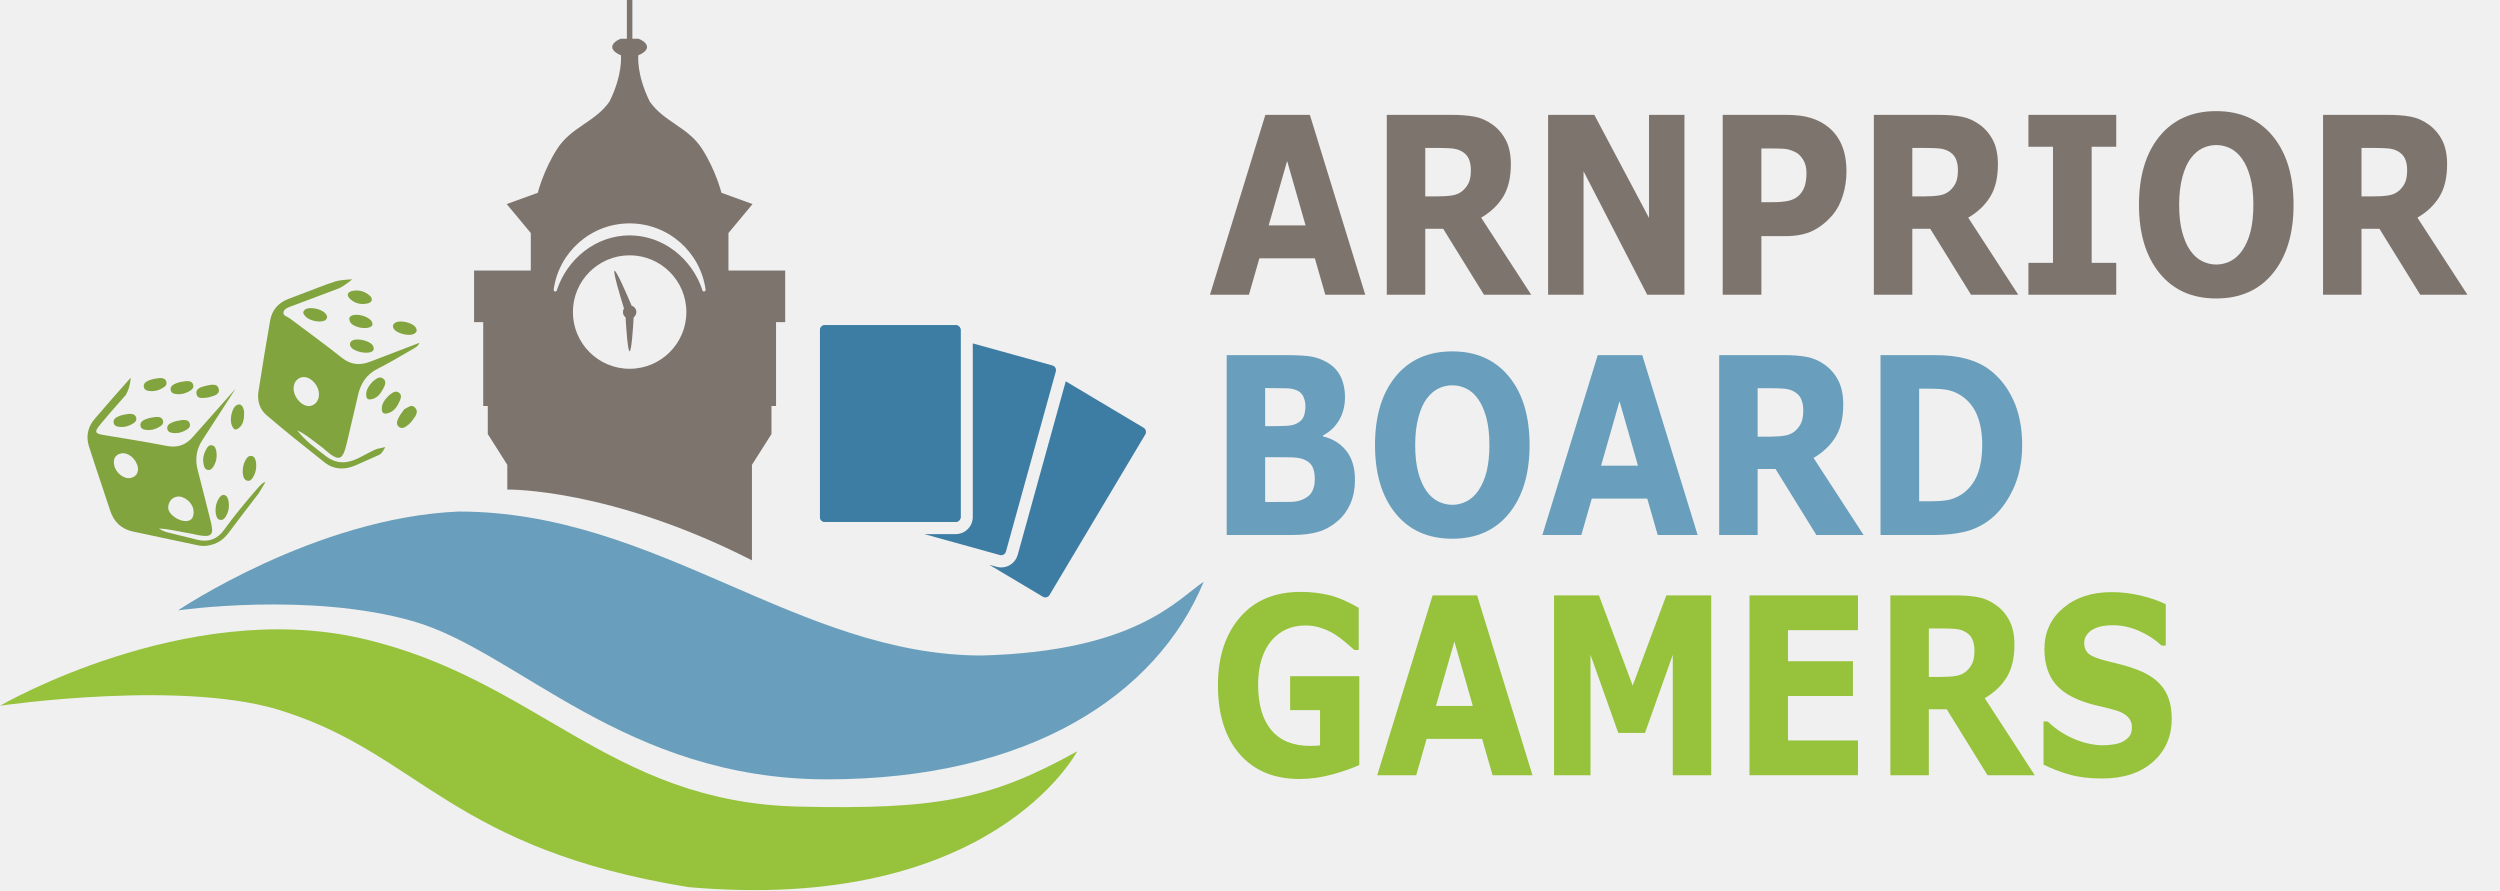
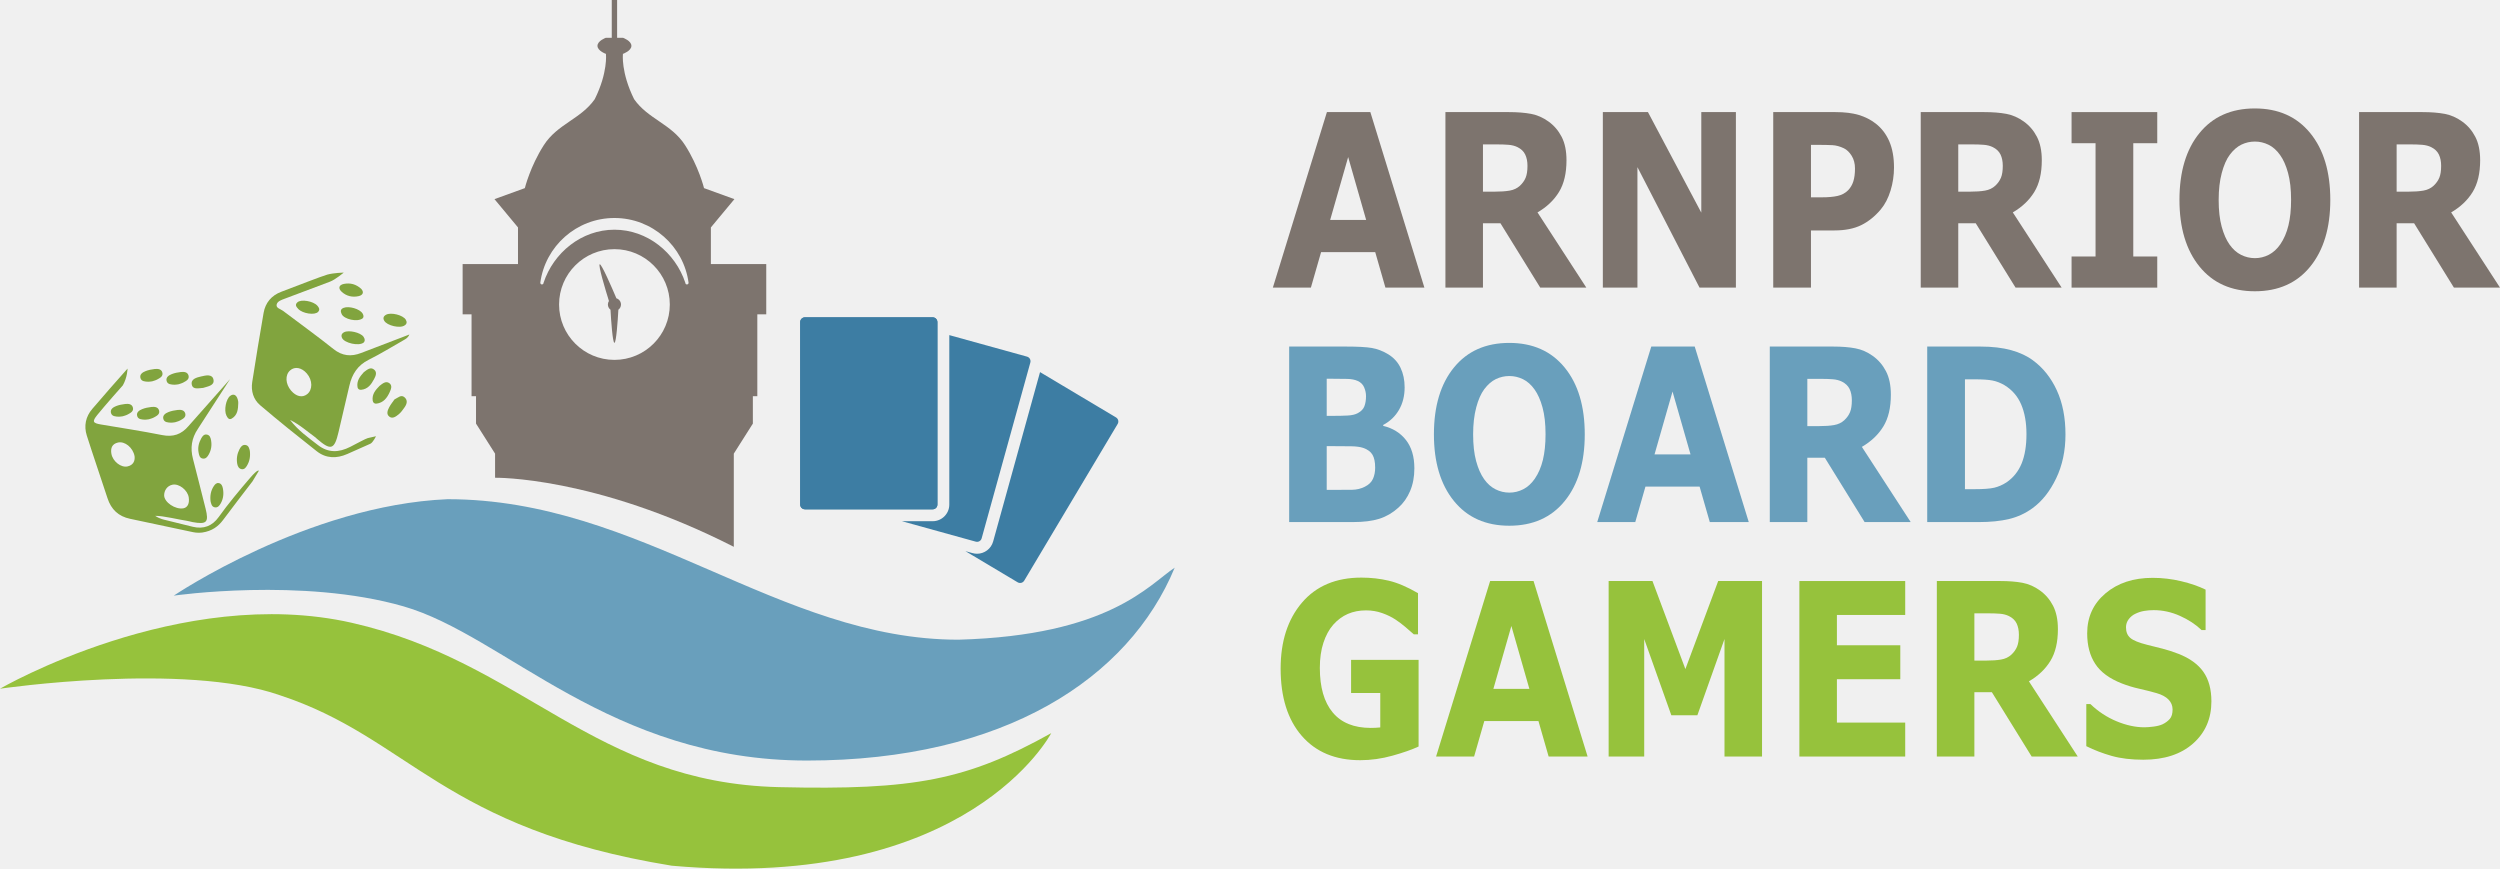
- <svg xmlns="http://www.w3.org/2000/svg" version="1.1" id="Layer_1" x="0px" y="0px" width="529.89px" height="188.664px" viewBox="0 0 529.89 188.664" enable-background="new 0 0 529.89 188.664" xml:space="preserve">
+ <svg xmlns="http://www.w3.org/2000/svg" version="1.1" id="Layer_1" x="0px" y="0px" width="542.99px" height="188.663px" viewBox="0 0 542.99 188.663" enable-background="new 0 0 542.99 188.663" xml:space="preserve">
  <g id="Template_Objects" display="none">
    <g display="inline">
      <path fill="#FFFFFF" stroke="#000000" stroke-miterlimit="10" d="M503.865,106.104c-0.294,1.064-1.396,1.688-2.46,1.395    l-51.682-14.313c-1.063-0.295-1.688-1.396-1.394-2.461l20.45-73.845c0.295-1.064,1.397-1.688,2.463-1.394l51.68,14.312    c1.063,0.295,1.688,1.396,1.394,2.461L503.865,106.104z" />
      <path fill="#FFFFFF" stroke="#000000" stroke-miterlimit="10" d="M522.923,29.798c1.063,0.295,1.688,1.396,1.394,2.461    l-20.45,73.845c-0.294,1.064-1.396,1.688-2.46,1.395l-51.682-14.313c-1.063-0.295-1.688-1.396-1.394-2.461L468.78,16.88    c0.295-1.064,1.397-1.688,2.463-1.394L522.923,29.798 M524.256,24.98l-51.68-14.312c-3.719-1.031-7.584,1.157-8.614,4.877    L443.513,89.39c-1.03,3.721,1.157,7.586,4.878,8.614l51.681,14.313c3.72,1.029,7.584-1.159,8.613-4.879l20.45-73.845    C530.164,29.875,527.976,26.011,524.256,24.98L524.256,24.98z" />
    </g>
  </g>
  <g id="Cards">
    <g>
      <g>
        <path fill="#81A43E" d="M71.662,61.182c-1.209,0.455-6.534,2.466-9.806,3.688c-0.721,0.27-1.603,0.55-1.766,1.269     c-0.18,0.787,0.828,0.962,1.349,1.355c3.658,2.768,7.394,5.441,10.976,8.304c1.925,1.538,3.846,1.708,6.029,0.865     c3.406-1.313,6.818-2.613,10.468-4.01c-0.304,0.726-0.777,0.964-1.229,1.22c-2.527,1.437-5.003,2.975-7.603,4.269     c-2.419,1.205-3.623,3.134-4.194,5.613c-0.776,3.368-1.576,6.732-2.362,10.098c-0.896,3.841-1.651,4.074-4.701,1.439     c-0.088-0.076-0.156-0.176-0.249-0.242c-1.826-1.319-3.502-2.848-5.574-3.837c1.67,2.201,3.896,3.786,6.05,5.448     c2.248,1.738,4.542,1.648,7.008,0.401c1.268-0.642,3.386-1.808,3.811-1.905c0.425-0.096,1.791-0.408,1.791-0.408     s-0.638,1.364-1.227,1.633c-0.59,0.269-3.336,1.492-5.01,2.229c-2.304,1.015-4.606,0.984-6.617-0.596     c-4.154-3.267-8.278-6.576-12.3-10c-1.472-1.252-2.03-3.095-1.723-5.046c0.791-5.012,1.588-10.025,2.47-15.021     c0.386-2.189,1.704-3.771,3.842-4.577c3.319-1.253,8.642-3.335,9.974-3.72c1.333-0.385,3.595-0.449,3.595-0.449     S72.87,60.726,71.662,61.182z M66.653,81.13c-1.129-1.317-2.626-1.594-3.653-0.672c-1.11,0.994-1.018,2.926,0.21,4.368     c1.111,1.305,2.449,1.61,3.492,0.796C67.935,84.66,67.913,82.603,66.653,81.13z" />
        <path fill="#81A43E" d="M85.682,86.751c0.77-0.349,1.46-1.164,2.244-0.404c0.631,0.611,0.486,1.356-0.055,2.122     c-0.401,0.564-0.776,1.125-1.321,1.555c-0.6,0.477-1.314,1.009-2.013,0.448c-0.695-0.557-0.336-1.393,0.014-2.053     C84.87,87.814,85.318,87.277,85.682,86.751z" />
        <path fill="#81A43E" d="M79.009,80.846c0.75-0.56,1.46-1.219,2.257-0.56c0.689,0.572,0.336,1.384-0.026,2.064     c-0.611,1.147-1.345,2.178-2.807,2.312c-0.385,0.036-0.709-0.161-0.777-0.55C77.409,82.699,78.233,81.724,79.009,80.846z" />
        <path fill="#81A43E" d="M82.42,83.825c0.688-0.539,1.366-1.119,2.1-0.633c0.77,0.508,0.41,1.346,0.104,2.015     c-0.565,1.227-1.349,2.27-2.837,2.46c-0.44,0.058-0.775-0.185-0.84-0.665C80.758,85.585,81.612,84.66,82.42,83.825z" />
        <path fill="#81A43E" d="M87.908,70.659c-0.947,0.737-3.865,0.084-4.459-1.004c-0.302-0.553-0.173-0.971,0.396-1.292     c1.056-0.598,3.729,0.067,4.304,1.1C88.401,69.917,88.401,70.341,87.908,70.659z" />
        <path fill="#81A43E" d="M78.98,74.408c-1.04,0.829-4.177,0.096-4.683-0.993c-0.257-0.551-0.112-0.976,0.466-1.27     c1.002-0.506,3.524,0.068,4.18,0.983C79.279,73.597,79.325,74.064,78.98,74.408z" />
        <path fill="#81A43E" d="M78.47,62.749c0.655,0.74,0.327,1.363-0.568,1.569c-1.351,0.31-2.669,0.007-3.697-0.95     c-0.833-0.776-0.576-1.497,0.504-1.707C76.068,61.396,77.344,61.717,78.47,62.749z" />
        <path fill="#81A43E" d="M78.769,69.142c-1.156,0.883-4.066,0.191-4.563-0.929c-0.232-0.523-0.348-1.037,0.421-1.346     c1.146-0.459,3.5,0.211,4.12,1.214C79.041,68.555,78.989,68.929,78.769,69.142z" />
        <path fill="#81A43E" d="M64.78,67.103c-0.396-0.443-0.802-0.881-0.177-1.448c0.79-0.716,3.421-0.269,4.318,0.732     c0.372,0.414,0.627,0.847,0.175,1.345C68.381,68.517,65.746,68.124,64.78,67.103z" />
      </g>
      <g>
        <path fill="#81A43E" d="M24.195,98.56c-0.217-1.231,0.151-2.158,1.444-2.448c1.453-0.324,3.239,1.078,3.591,2.973     c0.116,0.976-0.238,1.918-1.513,2.217C26.291,101.635,24.485,100.206,24.195,98.56z M35.652,107.577     c0.004-1.002,0.604-2.054,1.813-2.303c1.417-0.292,3.3,1.176,3.531,2.779c0.172,1.191-0.17,2.145-1.151,2.349     C38.067,110.724,35.647,109.072,35.652,107.577z M56.217,102.258c0,0-0.13-0.518-1.907,1.552     c-2.266,2.64-4.795,5.659-6.813,8.491c-1.392,1.953-3.283,2.679-5.622,2.115c-1.94-0.465-3.879-0.943-5.813-1.437     c-0.336-0.085-1.249-0.214-2.362-0.938c1.833-0.025,5.168,0.838,6.948,1.09c0.39,0.057,0.767,0.191,1.153,0.263     c3.104,0.573,3.607,0.045,2.845-2.95c-0.914-3.596-1.797-7.199-2.736-10.789c-0.615-2.35-0.298-4.463,1.063-6.5l6.994-10.807     l-9.029,10.194c-1.544,1.817-3.334,2.43-5.706,1.958c-4.42-0.877-8.875-1.559-13.319-2.306c-1.757-0.297-1.95-0.627-0.773-2.08     c1.779-2.198,5.545-6.423,5.545-6.423c0.999-1.775,1.017-3.635,1.017-3.635c-2.585,2.895-5.141,5.814-7.663,8.764     c-1.421,1.662-1.855,3.667-1.191,5.762c1.447,4.563,3.019,9.085,4.504,13.636c0.797,2.447,2.397,3.935,4.881,4.459     c4.572,0.968,9.146,1.923,13.714,2.91c0.795,0.174,1.565,0.131,2.008,0.074c2.112-0.322,3.43-1.311,4.496-2.72     c2.122-2.802,4.228-5.62,6.389-8.392L56.217,102.258z" />
        <path fill="#81A43E" d="M51.752,87.527c0.002-0.112-0.014-0.228-0.022-0.34c-0.2-1.322-0.91-1.818-1.73-1.206     c-0.917,0.684-1.386,3.12-0.825,4.275c0.235,0.487,0.552,0.998,1.135,0.669C51.608,90.189,51.72,88.858,51.752,87.527z" />
        <path fill="#81A43E" d="M53.634,101.153c0.573-0.949,0.782-1.996,0.627-3.242c-0.124-0.479-0.227-1.184-0.992-1.271     c-0.646-0.073-1.013,0.461-1.269,0.964c-0.502,0.982-0.673,2.053-0.472,3.148c0.095,0.513,0.329,1.009,0.897,1.14     C53.029,102.034,53.373,101.584,53.634,101.153z" />
        <path fill="#81A43E" d="M47.94,109.336c0.588-1.035,0.692-2.15,0.461-3.295c-0.103-0.504-0.319-1.028-0.907-1.121     c-0.507-0.078-0.827,0.306-1.075,0.688c-0.643,0.99-0.83,2.091-0.685,3.269c0.142,0.543,0.226,1.172,0.893,1.309     C47.281,110.317,47.646,109.854,47.94,109.336z" />
        <path fill="#81A43E" d="M45.326,98.738c0.555-0.971,0.714-2.014,0.517-3.112c-0.104-0.576-0.283-1.149-0.955-1.247     c-0.59-0.087-0.929,0.375-1.169,0.812c-0.528,0.958-0.806,1.986-0.584,3.104c0.113,0.562,0.205,1.174,0.885,1.301     C44.677,99.713,45.034,99.249,45.326,98.738z" />
        <path fill="#81A43E" d="M38.554,89.042c-0.663,0.078-1.342,0.21-1.961,0.455c-0.627,0.247-1.325,0.685-1.119,1.483     c0.202,0.783,1.018,0.788,1.696,0.823c0.222,0.012,0.447-0.042,0.854-0.089c0.255-0.089,0.706-0.185,1.093-0.396     c0.582-0.324,1.337-0.673,1.124-1.497C40.033,89.02,39.239,88.963,38.554,89.042z" />
        <path fill="#81A43E" d="M39.266,80.8c-0.665,0.077-1.342,0.209-1.961,0.454c-0.627,0.248-1.325,0.685-1.119,1.483     c0.202,0.783,1.018,0.788,1.695,0.823c0.223,0.013,0.449-0.044,0.855-0.087c0.254-0.091,0.706-0.187,1.093-0.399     c0.581-0.321,1.337-0.672,1.123-1.494C40.745,80.776,39.95,80.722,39.266,80.8z" />
        <path fill="#81A43E" d="M32.867,88.395c-0.665,0.077-1.343,0.208-1.961,0.454c-0.627,0.247-1.325,0.685-1.119,1.482     c0.202,0.783,1.017,0.787,1.695,0.824c0.223,0.012,0.448-0.044,0.854-0.089c0.255-0.089,0.707-0.185,1.093-0.397     c0.582-0.323,1.337-0.672,1.124-1.496C34.346,88.371,33.552,88.313,32.867,88.395z" />
        <path fill="#81A43E" d="M33.578,80.151c-0.665,0.076-1.343,0.209-1.961,0.454c-0.627,0.248-1.325,0.685-1.119,1.483     c0.202,0.783,1.017,0.788,1.695,0.823c0.223,0.012,0.448-0.044,0.856-0.088c0.253-0.09,0.705-0.185,1.092-0.398     c0.582-0.323,1.336-0.672,1.124-1.496C35.058,80.127,34.264,80.071,33.578,80.151z" />
        <path fill="#81A43E" d="M27.18,87.746c-0.664,0.076-1.342,0.209-1.961,0.452c-0.628,0.248-1.325,0.687-1.119,1.484     c0.201,0.783,1.017,0.788,1.695,0.824c0.223,0.012,0.447-0.044,0.855-0.089c0.254-0.089,0.706-0.184,1.093-0.397     c0.582-0.323,1.336-0.672,1.123-1.496C28.658,87.721,27.864,87.666,27.18,87.746z" />
        <path fill="#81A43E" d="M46.373,82.479c-0.248-1.32-1.704-0.942-2.707-0.712c-0.959,0.221-2.276,0.551-2.009,1.781     c0.254,1.165,1.542,0.745,2.474,0.7C45.108,83.921,46.615,83.764,46.373,82.479z" />
      </g>
      <path fill="#7D746E" d="M134.876,66.141c0-0.638-0.422-1.171-0.999-1.352c-0.967-2.299-3.243-7.529-3.62-7.392    c-0.378,0.138,1.255,5.595,2.001,7.979c-0.142,0.221-0.226,0.482-0.226,0.765c0,0.463,0.224,0.87,0.566,1.13    c0.123,2.289,0.46,7.188,0.855,7.188s0.732-4.899,0.855-7.188C134.652,67.01,134.876,66.604,134.876,66.141z" />
      <path fill="#7D746E" d="M154.4,57.348v-7.952l5.108-6.143l-6.595-2.392c0,0-1.163-4.72-4.124-9.336    c-2.961-4.615-8.061-5.67-11.068-9.995c-2.888-5.818-2.424-9.827-2.424-9.827s1.842-0.646,1.842-1.745    c0-1.1-1.811-1.746-1.811-1.746h-1.293V0h-0.582h-0.582v8.211h-1.293c0,0-1.811,0.646-1.811,1.746    c0,1.099,1.842,1.745,1.842,1.745s0.464,4.009-2.424,9.827c-3.008,4.325-8.107,5.38-11.068,9.995    c-2.961,4.616-4.124,9.336-4.124,9.336l-6.595,2.392l5.108,6.143v7.952H100.48v10.926h1.939v17.78h0.97V92l4.138,6.528v5.237    c0,0,21.658-0.389,51.852,15.001V98.529L163.518,92v-5.947h0.97v-17.78h1.939V57.348H154.4z M133.454,78.166    c-6.641,0-12.025-5.384-12.025-12.025s5.385-12.026,12.025-12.026c6.64,0,12.025,5.385,12.025,12.026    S140.095,78.166,133.454,78.166z M149.553,61.427c0,0,0,0,0,0.002c0,0.196-0.157,0.356-0.352,0.356c-0.192,0-0.35-0.16-0.35-0.356    c0-0.002,0-0.002,0-0.003c-2.167-6.544-8.239-11.536-15.397-11.536c-7.157,0-13.231,4.993-15.397,11.537c0,0,0,0,0,0.002    c0,0.196-0.157,0.356-0.35,0.356c-0.194,0-0.352-0.16-0.352-0.356c0-0.002,0-0.002,0-0.002h-0.007    c1.061-7.948,7.867-14.079,16.105-14.079c8.238,0,15.045,6.131,16.105,14.079H149.553z" />
      <path fill="#699FBC" d="M37.742,129.37c0,0,29.08-19.654,59.47-20.947c42.048,0,71.915,30.516,110.949,30.516    c32.747-0.904,41.393-11.938,46.981-15.646c-9.955,24.051-37.036,41.896-79.86,41.896c-42.824,0-65.626-27.154-87.633-33.49    C65.644,125.361,37.742,129.37,37.742,129.37z" />
      <path fill="#96C23C" d="M76.431,135.274c37.239,8.447,52.577,34.732,92.756,35.688c29.477,0.701,40.86-1.551,59.135-11.724    c0,0-17.931,34.481-82.41,28.792c-49.826-8.104-56.895-27.758-85.13-37.029C40.053,143.722,0,149.584,0,149.584    S39.19,126.827,76.431,135.274z" />
      <g>
        <path fill="#3D7DA3" d="M203.602,109.586c0,0.572-0.462,1.033-1.034,1.033h-27.736c-0.57,0-1.034-0.461-1.034-1.033V69.955     c0-0.57,0.464-1.034,1.034-1.034h27.736c0.572,0,1.034,0.464,1.034,1.034V109.586L203.602,109.586z" />
        <path fill="#3D7DA3" d="M202.567,68.92c0.572,0,1.034,0.464,1.034,1.034v39.632c0,0.572-0.462,1.033-1.034,1.033h-27.736     c-0.57,0-1.034-0.461-1.034-1.033V69.955c0-0.57,0.464-1.034,1.034-1.034H202.567" />
      </g>
      <g>
        <path fill="#3D7DA3" d="M212.214,117.686c0.012,0,0.021-0.005,0.033-0.005c-0.02,0-0.04,0.002-0.061,0.002     C212.195,117.683,212.204,117.686,212.214,117.686z" />
        <path fill="#3D7DA3" d="M212.214,120.271c-0.325,0-0.648-0.043-0.967-0.132l-1.566-0.434l11.354,6.771     c0.49,0.292,1.125,0.131,1.418-0.358l20.3-34.038c0.293-0.489,0.132-1.126-0.357-1.417l-16.503-9.842l-10.188,36.793     C215.271,119.179,213.835,120.271,212.214,120.271z" />
        <path fill="#3D7DA3" d="M212.543,117.631L212.543,117.631L212.543,117.631z" />
        <path fill="#3D7DA3" d="M212.85,117.461c-0.014,0.013-0.03,0.021-0.045,0.031C212.819,117.482,212.835,117.474,212.85,117.461z" />
        <path fill="#3D7DA3" d="M213.079,117.208c-0.011,0.018-0.02,0.033-0.03,0.049C213.06,117.241,213.068,117.225,213.079,117.208z" />
        <path fill="#3D7DA3" d="M213.21,116.928c-0.028,0.104-0.076,0.195-0.131,0.279C213.134,117.124,213.182,117.03,213.21,116.928z" />
        <path fill="#3D7DA3" d="M212.187,117.683c-0.083-0.002-0.166-0.013-0.248-0.034C212.021,117.67,212.104,117.681,212.187,117.683z     " />
        <path fill="#3D7DA3" d="M213.049,117.256c-0.057,0.078-0.125,0.146-0.199,0.205C212.924,117.403,212.992,117.334,213.049,117.256     z" />
        <path fill="#3D7DA3" d="M212.543,117.631c-0.095,0.031-0.195,0.045-0.296,0.05C212.349,117.676,212.448,117.663,212.543,117.631z     " />
        <path fill="#3D7DA3" d="M212.805,117.493c-0.08,0.059-0.168,0.106-0.262,0.139C212.637,117.6,212.724,117.551,212.805,117.493z" />
      </g>
      <path fill="#3D7DA3" d="M202.567,113.206h-6.668l16.039,4.442c0.55,0.151,1.12-0.171,1.271-0.722l10.578-38.193    c0.152-0.551-0.172-1.12-0.722-1.274l-16.879-4.674v36.801C206.188,111.583,204.563,113.206,202.567,113.206z" />
    </g>
  </g>
-   <path fill="#7D746E" d="M289.372,62.469h-8.464l-2.214-7.707h-11.76l-2.215,7.707h-8.259L268.2,24.346h9.434L289.372,62.469z   M276.725,47.773l-3.91-13.658l-3.91,13.658H276.725z" />
-   <path fill="#7D746E" d="M324.545,62.469h-10.01l-8.646-13.979h-3.797v13.979h-8.152V24.346h13.744c1.879,0,3.493,0.129,4.846,0.384  c1.352,0.257,2.617,0.811,3.799,1.665c1.195,0.854,2.145,1.959,2.849,3.315c0.705,1.356,1.057,3.06,1.057,5.107  c0,2.816-0.544,5.112-1.633,6.887c-1.088,1.776-2.643,3.252-4.663,4.43L324.545,62.469z M311.761,36.021  c0-0.955-0.163-1.775-0.491-2.458c-0.327-0.682-0.889-1.22-1.686-1.613c-0.556-0.271-1.203-0.439-1.942-0.499  c-0.74-0.06-1.601-0.089-2.583-0.089h-2.967v10.267h2.519c1.31,0,2.404-0.077,3.287-0.23s1.622-0.504,2.22-1.05  c0.568-0.529,0.985-1.114,1.248-1.754C311.629,37.954,311.761,37.096,311.761,36.021z" />
-   <path fill="#7D746E" d="M357.028,62.469h-7.896l-13.488-26.166v26.166h-7.513V24.346h9.796l11.589,21.839V24.346h7.513V62.469z" />
-   <path fill="#7D746E" d="M391.369,36.379c0,1.707-0.248,3.376-0.747,5.006c-0.498,1.63-1.209,3-2.134,4.109  c-1.267,1.502-2.679,2.637-4.237,3.404c-1.558,0.769-3.496,1.152-5.815,1.152h-5.101v12.418h-8.196V24.346h13.489  c2.02,0,3.724,0.21,5.111,0.628s2.614,1.046,3.682,1.881c1.28,1.008,2.259,2.297,2.935,3.866  C391.031,32.292,391.369,34.178,391.369,36.379z M382.896,36.598c0-1.073-0.242-1.997-0.726-2.771s-1.046-1.315-1.687-1.621  c-0.854-0.409-1.687-0.635-2.497-0.678c-0.811-0.042-1.892-0.064-3.244-0.064h-1.408v11.394h2.348c1.395,0,2.543-0.102,3.446-0.307  c0.904-0.204,1.662-0.613,2.273-1.226c0.526-0.546,0.907-1.197,1.142-1.955C382.778,38.613,382.896,37.689,382.896,36.598z" />
-   <path fill="#7D746E" d="M427.78,62.469h-10.01l-8.646-13.979h-3.797v13.979h-8.152V24.346h13.744c1.879,0,3.493,0.129,4.845,0.384  c1.353,0.257,2.618,0.811,3.8,1.665c1.195,0.854,2.145,1.959,2.849,3.315c0.705,1.356,1.057,3.06,1.057,5.107  c0,2.816-0.544,5.112-1.633,6.887c-1.088,1.776-2.644,3.252-4.663,4.43L427.78,62.469z M414.996,36.021  c0-0.955-0.164-1.775-0.491-2.458c-0.327-0.682-0.889-1.22-1.687-1.613c-0.555-0.271-1.202-0.439-1.941-0.499  c-0.74-0.06-1.601-0.089-2.583-0.089h-2.967v10.267h2.519c1.31,0,2.404-0.077,3.287-0.23s1.622-0.504,2.22-1.05  c0.568-0.529,0.984-1.114,1.248-1.754C414.864,37.954,414.996,37.096,414.996,36.021z" />
-   <path fill="#7D746E" d="M448.547,62.469h-18.611v-6.76h5.208V31.105h-5.208v-6.759h18.611v6.759h-5.208v24.604h5.208V62.469z" />
-   <path fill="#7D746E" d="M486.132,43.419c0,6.078-1.452,10.903-4.354,14.479c-2.902,3.576-6.915,5.364-12.037,5.364  c-5.108,0-9.113-1.788-12.017-5.364c-2.902-3.575-4.354-8.4-4.354-14.479c0-6.126,1.451-10.971,4.354-14.528  c2.903-3.559,6.908-5.338,12.017-5.338c5.094,0,9.1,1.779,12.016,5.338C484.673,32.449,486.132,37.293,486.132,43.419z   M475.268,53.073c0.798-1.161,1.388-2.53,1.771-4.109c0.385-1.578,0.576-3.435,0.576-5.568c0-2.288-0.221-4.233-0.661-5.837  c-0.44-1.605-1.018-2.902-1.729-3.892c-0.726-1.025-1.562-1.767-2.508-2.229c-0.947-0.46-1.932-0.691-2.956-0.691  c-1.039,0-2.018,0.223-2.935,0.666c-0.918,0.445-1.761,1.178-2.529,2.202c-0.712,0.956-1.291,2.274-1.739,3.955  c-0.448,1.682-0.673,3.633-0.673,5.85c0,2.271,0.217,4.203,0.651,5.8c0.435,1.596,1.006,2.897,1.718,3.903  c0.712,1.008,1.544,1.75,2.497,2.229c0.953,0.478,1.956,0.717,3.01,0.717c1.053,0,2.056-0.243,3.009-0.729  S474.556,54.096,475.268,53.073z" />
-   <path fill="#7D746E" d="M522.99,62.469h-10.01l-8.646-13.979h-3.797v13.979h-8.153V24.346h13.745c1.878,0,3.492,0.129,4.845,0.384  c1.352,0.257,2.617,0.811,3.799,1.665c1.195,0.854,2.145,1.959,2.85,3.315c0.704,1.356,1.057,3.06,1.057,5.107  c0,2.816-0.545,5.112-1.633,6.887c-1.089,1.776-2.644,3.252-4.664,4.43L522.99,62.469z M510.206,36.021  c0-0.955-0.163-1.775-0.491-2.458c-0.327-0.682-0.889-1.22-1.686-1.613c-0.555-0.271-1.203-0.439-1.942-0.499  s-1.601-0.089-2.582-0.089h-2.967v10.267h2.519c1.309,0,2.404-0.077,3.286-0.23c0.883-0.153,1.622-0.504,2.22-1.05  c0.569-0.529,0.985-1.114,1.249-1.754C510.075,37.954,510.206,37.096,510.206,36.021z" />
-   <path fill="#699FBC" d="M287.195,101.719c0,1.842-0.31,3.49-0.929,4.941c-0.619,1.449-1.47,2.652-2.551,3.609  c-1.252,1.127-2.628,1.928-4.13,2.406c-1.501,0.477-3.404,0.717-5.709,0.717h-13.873V75.27h12.336c2.562,0,4.437,0.104,5.624,0.309  c1.188,0.204,2.366,0.657,3.532,1.356c1.209,0.734,2.11,1.72,2.7,2.957c0.59,1.238,0.886,2.649,0.886,4.237  c0,1.844-0.405,3.47-1.217,4.878c-0.811,1.407-1.956,2.504-3.436,3.289v0.205c2.077,0.495,3.724,1.52,4.94,3.071  C286.587,97.127,287.195,99.176,287.195,101.719z M276.694,86.049c0-0.631-0.131-1.263-0.395-1.895s-0.729-1.102-1.398-1.408  c-0.598-0.272-1.341-0.423-2.23-0.447c-0.889-0.026-2.138-0.039-3.745-0.039h-0.769v8.064h1.28c1.295,0,2.398-0.025,3.309-0.076  c0.91-0.052,1.629-0.223,2.155-0.513c0.739-0.392,1.224-0.9,1.451-1.523S276.694,86.869,276.694,86.049z M278.679,101.565  c0-1.211-0.195-2.146-0.585-2.805c-0.391-0.656-1.055-1.146-1.992-1.471c-0.639-0.221-1.52-0.342-2.641-0.359  c-1.122-0.016-2.293-0.025-3.515-0.025h-1.789v9.498h0.597c2.3,0,3.947-0.008,4.94-0.025c0.995-0.016,1.91-0.238,2.748-0.666  c0.852-0.426,1.438-0.994,1.758-1.701C278.52,103.301,278.679,102.487,278.679,101.565z" />
-   <path fill="#699FBC" d="M324.203,94.344c0,6.078-1.451,10.902-4.354,14.479c-2.902,3.574-6.915,5.363-12.037,5.363  c-5.108,0-9.114-1.789-12.017-5.363c-2.902-3.576-4.354-8.4-4.354-14.479c0-6.127,1.451-10.971,4.354-14.528  c2.902-3.56,6.908-5.339,12.017-5.339c5.093,0,9.099,1.779,12.016,5.339C322.744,83.374,324.203,88.217,324.203,94.344z   M313.34,103.997c0.797-1.16,1.388-2.531,1.771-4.109s0.576-3.434,0.576-5.569c0-2.286-0.221-4.232-0.661-5.836  c-0.441-1.604-1.018-2.901-1.729-3.892c-0.726-1.024-1.561-1.767-2.508-2.228c-0.946-0.461-1.932-0.691-2.956-0.691  c-1.038,0-2.017,0.223-2.935,0.665c-0.917,0.445-1.761,1.179-2.528,2.202c-0.712,0.956-1.292,2.275-1.74,3.955  c-0.448,1.683-0.672,3.633-0.672,5.851c0,2.271,0.217,4.205,0.651,5.801c0.434,1.596,1.006,2.895,1.718,3.902  s1.544,1.75,2.497,2.229c0.953,0.477,1.956,0.717,3.009,0.717c1.054,0,2.057-0.244,3.01-0.73S312.628,105.022,313.34,103.997z" />
-   <path fill="#699FBC" d="M359.824,113.393h-8.463l-2.215-7.707h-11.76l-2.214,7.707h-8.259l11.738-38.123h9.434L359.824,113.393z   M347.177,98.698l-3.91-13.658l-3.91,13.658H347.177z" />
-   <path fill="#699FBC" d="M394.997,113.393h-10.01l-8.646-13.979h-3.797v13.979h-8.153V75.27h13.745c1.878,0,3.493,0.129,4.845,0.385  c1.353,0.257,2.618,0.811,3.799,1.664c1.195,0.854,2.146,1.959,2.85,3.315s1.057,3.061,1.057,5.107c0,2.816-0.545,5.112-1.633,6.888  c-1.089,1.775-2.644,3.252-4.663,4.43L394.997,113.393z M382.213,86.945c0-0.956-0.163-1.774-0.49-2.457  c-0.328-0.683-0.89-1.22-1.687-1.613c-0.555-0.271-1.202-0.439-1.942-0.499c-0.739-0.06-1.601-0.089-2.582-0.089h-2.967v10.265  h2.519c1.31,0,2.404-0.075,3.287-0.229c0.882-0.153,1.622-0.503,2.219-1.049c0.569-0.53,0.985-1.114,1.249-1.754  C382.082,88.878,382.213,88.021,382.213,86.945z" />
-   <path fill="#699FBC" d="M428.612,94.37c0,3.551-0.676,6.73-2.027,9.537c-1.353,2.809-3.06,4.963-5.122,6.465  c-1.551,1.127-3.252,1.912-5.102,2.355c-1.849,0.443-4.041,0.666-6.573,0.666h-11.205V75.27h11.525c2.59,0,4.823,0.262,6.701,0.782  c1.879,0.521,3.458,1.259,4.738,2.214c2.191,1.604,3.917,3.769,5.176,6.491C427.982,87.479,428.612,90.683,428.612,94.37z   M420.14,94.293c0-2.509-0.381-4.655-1.143-6.439c-0.761-1.783-1.966-3.178-3.617-4.186c-0.84-0.495-1.696-0.833-2.571-1.011  c-0.876-0.18-2.195-0.27-3.96-0.27h-2.07v23.862h2.07c1.95,0,3.38-0.107,4.29-0.32c0.91-0.215,1.801-0.602,2.668-1.166  c1.494-1.023,2.59-2.393,3.287-4.107C419.79,98.94,420.14,96.821,420.14,94.293z" />
-   <path fill="#96C23C" d="M288.112,162.141c-1.422,0.666-3.308,1.328-5.655,1.984s-4.688,0.986-7.022,0.986  c-5.407,0-9.639-1.764-12.698-5.287s-4.589-8.395-4.589-14.605c0-5.924,1.544-10.699,4.631-14.326  c3.088-3.625,7.393-5.439,12.913-5.439c2.092,0,4.084,0.227,5.976,0.678c1.893,0.451,3.999,1.354,6.317,2.701v8.936h-0.918  c-0.397-0.359-0.981-0.867-1.75-1.523c-0.768-0.656-1.508-1.217-2.22-1.678c-0.824-0.547-1.789-1.016-2.892-1.408  s-2.272-0.588-3.511-0.588c-1.451,0-2.768,0.256-3.948,0.768c-1.182,0.512-2.241,1.297-3.181,2.355  c-0.896,1.025-1.604,2.326-2.123,3.904s-0.779,3.402-0.779,5.465c0,4.217,0.932,7.443,2.796,9.68s4.617,3.354,8.26,3.354  c0.313,0,0.658-0.01,1.035-0.025c0.377-0.018,0.723-0.043,1.035-0.078v-7.475h-6.339v-7.195h14.662V162.141z" />
-   <path fill="#96C23C" d="M324.822,164.317h-8.464l-2.214-7.705h-11.76l-2.215,7.705h-8.258l11.738-38.121h9.434L324.822,164.317z   M312.175,149.622l-3.91-13.658l-3.91,13.658H312.175z" />
-   <path fill="#96C23C" d="M362.706,164.317h-8.153v-25.525l-5.891,16.564h-5.655l-5.891-16.564v25.525h-7.727v-38.121h9.519  l7.15,19.125l7.128-19.125h9.52V164.317z" />
-   <path fill="#96C23C" d="M393.803,164.317h-22.986v-38.121h22.986v7.373h-14.834v6.58h13.767v7.373h-13.767v9.422h14.834V164.317z" />
-   <path fill="#96C23C" d="M431.28,164.317h-10.01l-8.646-13.979h-3.797v13.979h-8.153v-38.121h13.745c1.878,0,3.492,0.129,4.845,0.383  c1.352,0.258,2.617,0.811,3.799,1.666c1.195,0.854,2.145,1.959,2.85,3.314c0.704,1.357,1.056,3.061,1.056,5.107  c0,2.816-0.544,5.111-1.633,6.887c-1.088,1.777-2.643,3.252-4.663,4.43L431.28,164.317z M418.496,137.87  c0-0.955-0.163-1.773-0.491-2.457c-0.327-0.682-0.889-1.221-1.686-1.613c-0.556-0.271-1.203-0.439-1.942-0.5  c-0.739-0.059-1.601-0.088-2.583-0.088h-2.966v10.266h2.518c1.31,0,2.404-0.076,3.287-0.23c0.883-0.152,1.622-0.504,2.22-1.049  c0.568-0.529,0.985-1.115,1.249-1.754C418.364,139.803,418.496,138.946,418.496,137.87z" />
-   <path fill="#96C23C" d="M460.307,152.334c0,3.756-1.326,6.807-3.98,9.154c-2.654,2.346-6.257,3.52-10.811,3.52  c-2.632,0-4.927-0.277-6.883-0.832s-3.788-1.258-5.496-2.111v-9.141h0.896c1.694,1.623,3.589,2.867,5.688,3.738  c2.099,0.871,4.115,1.305,6.051,1.305c0.498,0,1.152-0.051,1.963-0.152c0.812-0.104,1.473-0.273,1.985-0.514  c0.626-0.307,1.142-0.689,1.547-1.15c0.406-0.461,0.608-1.145,0.608-2.049c0-0.836-0.295-1.559-0.886-2.162  c-0.59-0.605-1.454-1.072-2.593-1.396c-1.195-0.342-2.458-0.662-3.788-0.961c-1.331-0.299-2.58-0.678-3.746-1.139  c-2.676-1.041-4.6-2.453-5.773-4.238c-1.174-1.781-1.761-3.996-1.761-6.643c0-3.549,1.326-6.447,3.98-8.691  s6.064-3.367,10.234-3.367c2.091,0,4.158,0.244,6.2,0.73c2.041,0.484,3.81,1.098,5.304,1.83v8.781h-0.876  c-1.28-1.229-2.849-2.258-4.706-3.086c-1.856-0.828-3.753-1.24-5.688-1.24c-0.683,0-1.362,0.055-2.038,0.166  s-1.326,0.32-1.953,0.627c-0.555,0.256-1.032,0.645-1.43,1.164c-0.398,0.521-0.598,1.115-0.598,1.779c0,1.008,0.32,1.779,0.96,2.318  c0.641,0.537,1.85,1.027,3.629,1.473c1.166,0.289,2.287,0.57,3.361,0.844s2.23,0.648,3.468,1.127  c2.434,0.955,4.229,2.256,5.39,3.904C459.728,147.569,460.307,149.708,460.307,152.334z" />
+   <path fill="#7D746E" d="M309.372,62.469h-8.464l-2.214-7.707h-11.76l-2.215,7.707h-8.259L288.2,24.346h9.434L309.372,62.469z   M296.725,47.773l-3.91-13.658l-3.91,13.658H296.725z" />
+   <path fill="#7D746E" d="M344.545,62.469h-10.01l-8.646-13.979h-3.797v13.979h-8.152V24.346h13.744c1.879,0,3.493,0.129,4.846,0.384  c1.352,0.257,2.617,0.811,3.799,1.665c1.195,0.854,2.145,1.959,2.849,3.315c0.705,1.356,1.057,3.06,1.057,5.107  c0,2.816-0.544,5.112-1.633,6.887c-1.088,1.776-2.643,3.252-4.663,4.43L344.545,62.469z M331.761,36.021  c0-0.955-0.163-1.775-0.491-2.458c-0.327-0.682-0.889-1.22-1.686-1.613c-0.556-0.271-1.203-0.439-1.942-0.499  c-0.74-0.06-1.601-0.089-2.583-0.089h-2.967v10.267h2.519c1.31,0,2.404-0.077,3.287-0.23s1.622-0.504,2.22-1.05  c0.568-0.529,0.985-1.114,1.248-1.754C331.629,37.954,331.761,37.096,331.761,36.021z" />
+   <path fill="#7D746E" d="M377.028,62.469h-7.896l-13.488-26.166v26.166h-7.513V24.346h9.796l11.589,21.839V24.346h7.513V62.469z" />
+   <path fill="#7D746E" d="M411.369,36.379c0,1.707-0.248,3.376-0.747,5.006c-0.498,1.63-1.209,3-2.134,4.109  c-1.267,1.502-2.679,2.637-4.237,3.404c-1.558,0.769-3.496,1.152-5.815,1.152h-5.101v12.418h-8.196V24.346h13.489  c2.02,0,3.724,0.21,5.111,0.628s2.614,1.046,3.682,1.881c1.28,1.008,2.259,2.297,2.935,3.866  C411.031,32.292,411.369,34.178,411.369,36.379z M402.896,36.598c0-1.073-0.242-1.997-0.726-2.771s-1.046-1.315-1.687-1.621  c-0.854-0.409-1.687-0.635-2.497-0.678c-0.811-0.042-1.892-0.064-3.244-0.064h-1.408v11.394h2.348c1.395,0,2.543-0.102,3.446-0.307  c0.904-0.204,1.662-0.613,2.273-1.226c0.526-0.546,0.907-1.197,1.142-1.955C402.778,38.613,402.896,37.689,402.896,36.598z" />
+   <path fill="#7D746E" d="M447.78,62.469h-10.01l-8.646-13.979h-3.797v13.979h-8.152V24.346h13.744c1.879,0,3.493,0.129,4.845,0.384  c1.353,0.257,2.618,0.811,3.8,1.665c1.195,0.854,2.145,1.959,2.849,3.315c0.705,1.356,1.057,3.06,1.057,5.107  c0,2.816-0.544,5.112-1.633,6.887c-1.088,1.776-2.644,3.252-4.663,4.43L447.78,62.469z M434.996,36.021  c0-0.955-0.164-1.775-0.491-2.458c-0.327-0.682-0.889-1.22-1.687-1.613c-0.555-0.271-1.202-0.439-1.941-0.499  c-0.74-0.06-1.601-0.089-2.583-0.089h-2.967v10.267h2.519c1.31,0,2.404-0.077,3.287-0.23s1.622-0.504,2.22-1.05  c0.568-0.529,0.984-1.114,1.248-1.754C434.864,37.954,434.996,37.096,434.996,36.021z" />
+   <path fill="#7D746E" d="M468.547,62.469h-18.611v-6.76h5.208V31.105h-5.208v-6.759h18.611v6.759h-5.208v24.604h5.208V62.469z" />
+   <path fill="#7D746E" d="M506.132,43.419c0,6.078-1.452,10.903-4.354,14.479c-2.902,3.576-6.915,5.364-12.037,5.364  c-5.108,0-9.113-1.788-12.017-5.364c-2.902-3.575-4.354-8.4-4.354-14.479c0-6.126,1.451-10.971,4.354-14.528  c2.903-3.559,6.908-5.338,12.017-5.338c5.094,0,9.1,1.779,12.016,5.338C504.673,32.449,506.132,37.293,506.132,43.419z   M495.268,53.073c0.798-1.161,1.388-2.53,1.771-4.109c0.385-1.578,0.576-3.435,0.576-5.568c0-2.288-0.221-4.233-0.661-5.837  c-0.44-1.605-1.018-2.902-1.729-3.892c-0.726-1.025-1.562-1.767-2.508-2.229c-0.947-0.46-1.932-0.691-2.956-0.691  c-1.039,0-2.018,0.223-2.935,0.666c-0.918,0.445-1.761,1.178-2.529,2.202c-0.712,0.956-1.291,2.274-1.739,3.955  c-0.448,1.682-0.673,3.633-0.673,5.85c0,2.271,0.217,4.203,0.651,5.8c0.435,1.596,1.006,2.897,1.718,3.903  c0.712,1.008,1.544,1.75,2.497,2.229c0.953,0.478,1.956,0.717,3.01,0.717c1.053,0,2.056-0.243,3.009-0.729  S494.556,54.096,495.268,53.073z" />
+   <path fill="#7D746E" d="M542.99,62.469h-10.01l-8.646-13.979h-3.797v13.979h-8.153V24.346h13.745c1.878,0,3.492,0.129,4.845,0.384  c1.352,0.257,2.617,0.811,3.799,1.665c1.195,0.854,2.145,1.959,2.85,3.315c0.704,1.356,1.057,3.06,1.057,5.107  c0,2.816-0.545,5.112-1.633,6.887c-1.089,1.776-2.644,3.252-4.664,4.43L542.99,62.469z M530.206,36.021  c0-0.955-0.163-1.775-0.491-2.458c-0.327-0.682-0.889-1.22-1.686-1.613c-0.555-0.271-1.203-0.439-1.942-0.499  s-1.601-0.089-2.582-0.089h-2.967v10.267h2.519c1.309,0,2.404-0.077,3.286-0.23c0.883-0.153,1.622-0.504,2.22-1.05  c0.569-0.529,0.985-1.114,1.249-1.754C530.075,37.954,530.206,37.096,530.206,36.021z" />
+   <path fill="#699FBC" d="M307.195,101.719c0,1.842-0.31,3.49-0.929,4.941c-0.619,1.449-1.47,2.652-2.551,3.609  c-1.252,1.127-2.628,1.928-4.13,2.406c-1.501,0.477-3.404,0.717-5.709,0.717h-13.873V75.27h12.336c2.562,0,4.437,0.104,5.624,0.309  c1.188,0.204,2.366,0.657,3.532,1.356c1.209,0.734,2.11,1.72,2.7,2.957c0.59,1.238,0.886,2.649,0.886,4.237  c0,1.844-0.405,3.47-1.217,4.878c-0.811,1.407-1.956,2.504-3.436,3.289v0.205c2.077,0.495,3.724,1.52,4.94,3.071  C306.587,97.127,307.195,99.176,307.195,101.719z M296.694,86.049c0-0.631-0.131-1.263-0.395-1.895s-0.729-1.102-1.398-1.408  c-0.598-0.272-1.341-0.423-2.23-0.447c-0.889-0.026-2.138-0.039-3.745-0.039h-0.769v8.064h1.28c1.295,0,2.398-0.025,3.309-0.076  c0.91-0.052,1.629-0.223,2.155-0.513c0.739-0.392,1.224-0.9,1.451-1.523S296.694,86.869,296.694,86.049z M298.679,101.565  c0-1.211-0.195-2.146-0.585-2.805c-0.391-0.656-1.055-1.146-1.992-1.471c-0.639-0.221-1.52-0.342-2.641-0.359  c-1.122-0.016-2.293-0.025-3.515-0.025h-1.789v9.498h0.597c2.3,0,3.947-0.008,4.94-0.025c0.995-0.016,1.91-0.238,2.748-0.666  c0.852-0.426,1.438-0.994,1.758-1.701C298.52,103.301,298.679,102.487,298.679,101.565z" />
+   <path fill="#699FBC" d="M344.203,94.344c0,6.078-1.451,10.902-4.354,14.479c-2.902,3.574-6.915,5.363-12.037,5.363  c-5.108,0-9.114-1.789-12.017-5.363c-2.902-3.576-4.354-8.4-4.354-14.479c0-6.127,1.451-10.971,4.354-14.528  c2.902-3.56,6.908-5.339,12.017-5.339c5.093,0,9.099,1.779,12.016,5.339C342.744,83.374,344.203,88.217,344.203,94.344z   M333.34,103.997c0.797-1.16,1.388-2.531,1.771-4.109s0.576-3.434,0.576-5.569c0-2.286-0.221-4.232-0.661-5.836  c-0.441-1.604-1.018-2.901-1.729-3.892c-0.726-1.024-1.561-1.767-2.508-2.228c-0.946-0.461-1.932-0.691-2.956-0.691  c-1.038,0-2.017,0.223-2.935,0.665c-0.917,0.445-1.761,1.179-2.528,2.202c-0.712,0.956-1.292,2.275-1.74,3.955  c-0.448,1.683-0.672,3.633-0.672,5.851c0,2.271,0.217,4.205,0.651,5.801c0.434,1.596,1.006,2.895,1.718,3.902  s1.544,1.75,2.497,2.229c0.953,0.477,1.956,0.717,3.009,0.717c1.054,0,2.057-0.244,3.01-0.73S332.628,105.022,333.34,103.997z" />
+   <path fill="#699FBC" d="M379.824,113.393h-8.463l-2.215-7.707h-11.76l-2.214,7.707h-8.259l11.738-38.123h9.434L379.824,113.393z   M367.177,98.698l-3.91-13.658l-3.91,13.658H367.177z" />
+   <path fill="#699FBC" d="M414.997,113.393h-10.01l-8.646-13.979h-3.797v13.979h-8.153V75.27h13.745c1.878,0,3.493,0.129,4.845,0.385  c1.353,0.257,2.618,0.811,3.799,1.664c1.195,0.854,2.146,1.959,2.85,3.315s1.057,3.061,1.057,5.107c0,2.816-0.545,5.112-1.633,6.888  c-1.089,1.775-2.644,3.252-4.663,4.43L414.997,113.393z M402.213,86.945c0-0.956-0.163-1.774-0.49-2.457  c-0.328-0.683-0.89-1.22-1.687-1.613c-0.555-0.271-1.202-0.439-1.942-0.499c-0.739-0.06-1.601-0.089-2.582-0.089h-2.967v10.265  h2.519c1.31,0,2.404-0.075,3.287-0.229c0.882-0.153,1.622-0.503,2.219-1.049c0.569-0.53,0.985-1.114,1.249-1.754  C402.082,88.878,402.213,88.021,402.213,86.945z" />
+   <path fill="#699FBC" d="M448.612,94.37c0,3.551-0.676,6.73-2.027,9.537c-1.353,2.809-3.06,4.963-5.122,6.465  c-1.551,1.127-3.252,1.912-5.102,2.355c-1.849,0.443-4.041,0.666-6.573,0.666h-11.205V75.27h11.525c2.59,0,4.823,0.262,6.701,0.782  c1.879,0.521,3.458,1.259,4.738,2.214c2.191,1.604,3.917,3.769,5.176,6.491C447.982,87.479,448.612,90.683,448.612,94.37z   M440.14,94.293c0-2.509-0.381-4.655-1.143-6.439c-0.761-1.783-1.966-3.178-3.617-4.186c-0.84-0.495-1.696-0.833-2.571-1.011  c-0.876-0.18-2.195-0.27-3.96-0.27h-2.07v23.862h2.07c1.95,0,3.38-0.107,4.29-0.32c0.91-0.215,1.801-0.602,2.668-1.166  c1.494-1.023,2.59-2.393,3.287-4.107C439.79,98.94,440.14,96.821,440.14,94.293z" />
+   <path fill="#96C23C" d="M308.112,162.141c-1.422,0.666-3.308,1.328-5.655,1.984s-4.688,0.986-7.022,0.986  c-5.407,0-9.639-1.764-12.698-5.287s-4.589-8.395-4.589-14.605c0-5.924,1.544-10.699,4.631-14.326  c3.088-3.625,7.393-5.439,12.913-5.439c2.092,0,4.084,0.227,5.976,0.678c1.893,0.451,3.999,1.354,6.317,2.701v8.936h-0.918  c-0.397-0.359-0.981-0.867-1.75-1.523c-0.768-0.656-1.508-1.217-2.22-1.678c-0.824-0.547-1.789-1.016-2.892-1.408  s-2.272-0.588-3.511-0.588c-1.451,0-2.768,0.256-3.948,0.768c-1.182,0.512-2.241,1.297-3.181,2.355  c-0.896,1.025-1.604,2.326-2.123,3.904s-0.779,3.402-0.779,5.465c0,4.217,0.932,7.443,2.796,9.68s4.617,3.354,8.26,3.354  c0.313,0,0.658-0.01,1.035-0.025c0.377-0.018,0.723-0.043,1.035-0.078v-7.475h-6.339v-7.195h14.662V162.141z" />
+   <path fill="#96C23C" d="M344.822,164.317h-8.464l-2.214-7.705h-11.76l-2.215,7.705h-8.258l11.738-38.121h9.434L344.822,164.317z   M332.175,149.622l-3.91-13.658l-3.91,13.658H332.175z" />
+   <path fill="#96C23C" d="M382.706,164.317h-8.153v-25.525l-5.891,16.564h-5.655l-5.891-16.564v25.525h-7.727v-38.121h9.519  l7.15,19.125l7.128-19.125h9.52V164.317z" />
+   <path fill="#96C23C" d="M413.803,164.317h-22.986v-38.121h22.986v7.373h-14.834v6.58h13.767v7.373h-13.767v9.422h14.834V164.317z" />
+   <path fill="#96C23C" d="M451.28,164.317h-10.01l-8.646-13.979h-3.797v13.979h-8.153v-38.121h13.745c1.878,0,3.492,0.129,4.845,0.383  c1.352,0.258,2.617,0.811,3.799,1.666c1.195,0.854,2.145,1.959,2.85,3.314c0.704,1.357,1.056,3.061,1.056,5.107  c0,2.816-0.544,5.111-1.633,6.887c-1.088,1.777-2.643,3.252-4.663,4.43L451.28,164.317z M438.496,137.87  c0-0.955-0.163-1.773-0.491-2.457c-0.327-0.682-0.889-1.221-1.686-1.613c-0.556-0.271-1.203-0.439-1.942-0.5  c-0.739-0.059-1.601-0.088-2.583-0.088h-2.966v10.266h2.518c1.31,0,2.404-0.076,3.287-0.23c0.883-0.152,1.622-0.504,2.22-1.049  c0.568-0.529,0.985-1.115,1.249-1.754C438.364,139.803,438.496,138.946,438.496,137.87z" />
+   <path fill="#96C23C" d="M480.307,152.334c0,3.756-1.326,6.807-3.98,9.154c-2.654,2.346-6.257,3.52-10.811,3.52  c-2.632,0-4.927-0.277-6.883-0.832s-3.788-1.258-5.496-2.111v-9.141h0.896c1.694,1.623,3.589,2.867,5.688,3.738  c2.099,0.871,4.115,1.305,6.051,1.305c0.498,0,1.152-0.051,1.963-0.152c0.812-0.104,1.473-0.273,1.985-0.514  c0.626-0.307,1.142-0.689,1.547-1.15c0.406-0.461,0.608-1.145,0.608-2.049c0-0.836-0.295-1.559-0.886-2.162  c-0.59-0.605-1.454-1.072-2.593-1.396c-1.195-0.342-2.458-0.662-3.788-0.961c-1.331-0.299-2.58-0.678-3.746-1.139  c-2.676-1.041-4.6-2.453-5.773-4.238c-1.174-1.781-1.761-3.996-1.761-6.643c0-3.549,1.326-6.447,3.98-8.691  s6.064-3.367,10.234-3.367c2.091,0,4.158,0.244,6.2,0.73c2.041,0.484,3.81,1.098,5.304,1.83v8.781h-0.876  c-1.28-1.229-2.849-2.258-4.706-3.086c-1.856-0.828-3.753-1.24-5.688-1.24c-0.683,0-1.362,0.055-2.038,0.166  s-1.326,0.32-1.953,0.627c-0.555,0.256-1.032,0.645-1.43,1.164c-0.398,0.521-0.598,1.115-0.598,1.779c0,1.008,0.32,1.779,0.96,2.318  c0.641,0.537,1.85,1.027,3.629,1.473c1.166,0.289,2.287,0.57,3.361,0.844s2.23,0.648,3.468,1.127  c2.434,0.955,4.229,2.256,5.39,3.904C479.728,147.569,480.307,149.708,480.307,152.334z" />
</svg>
